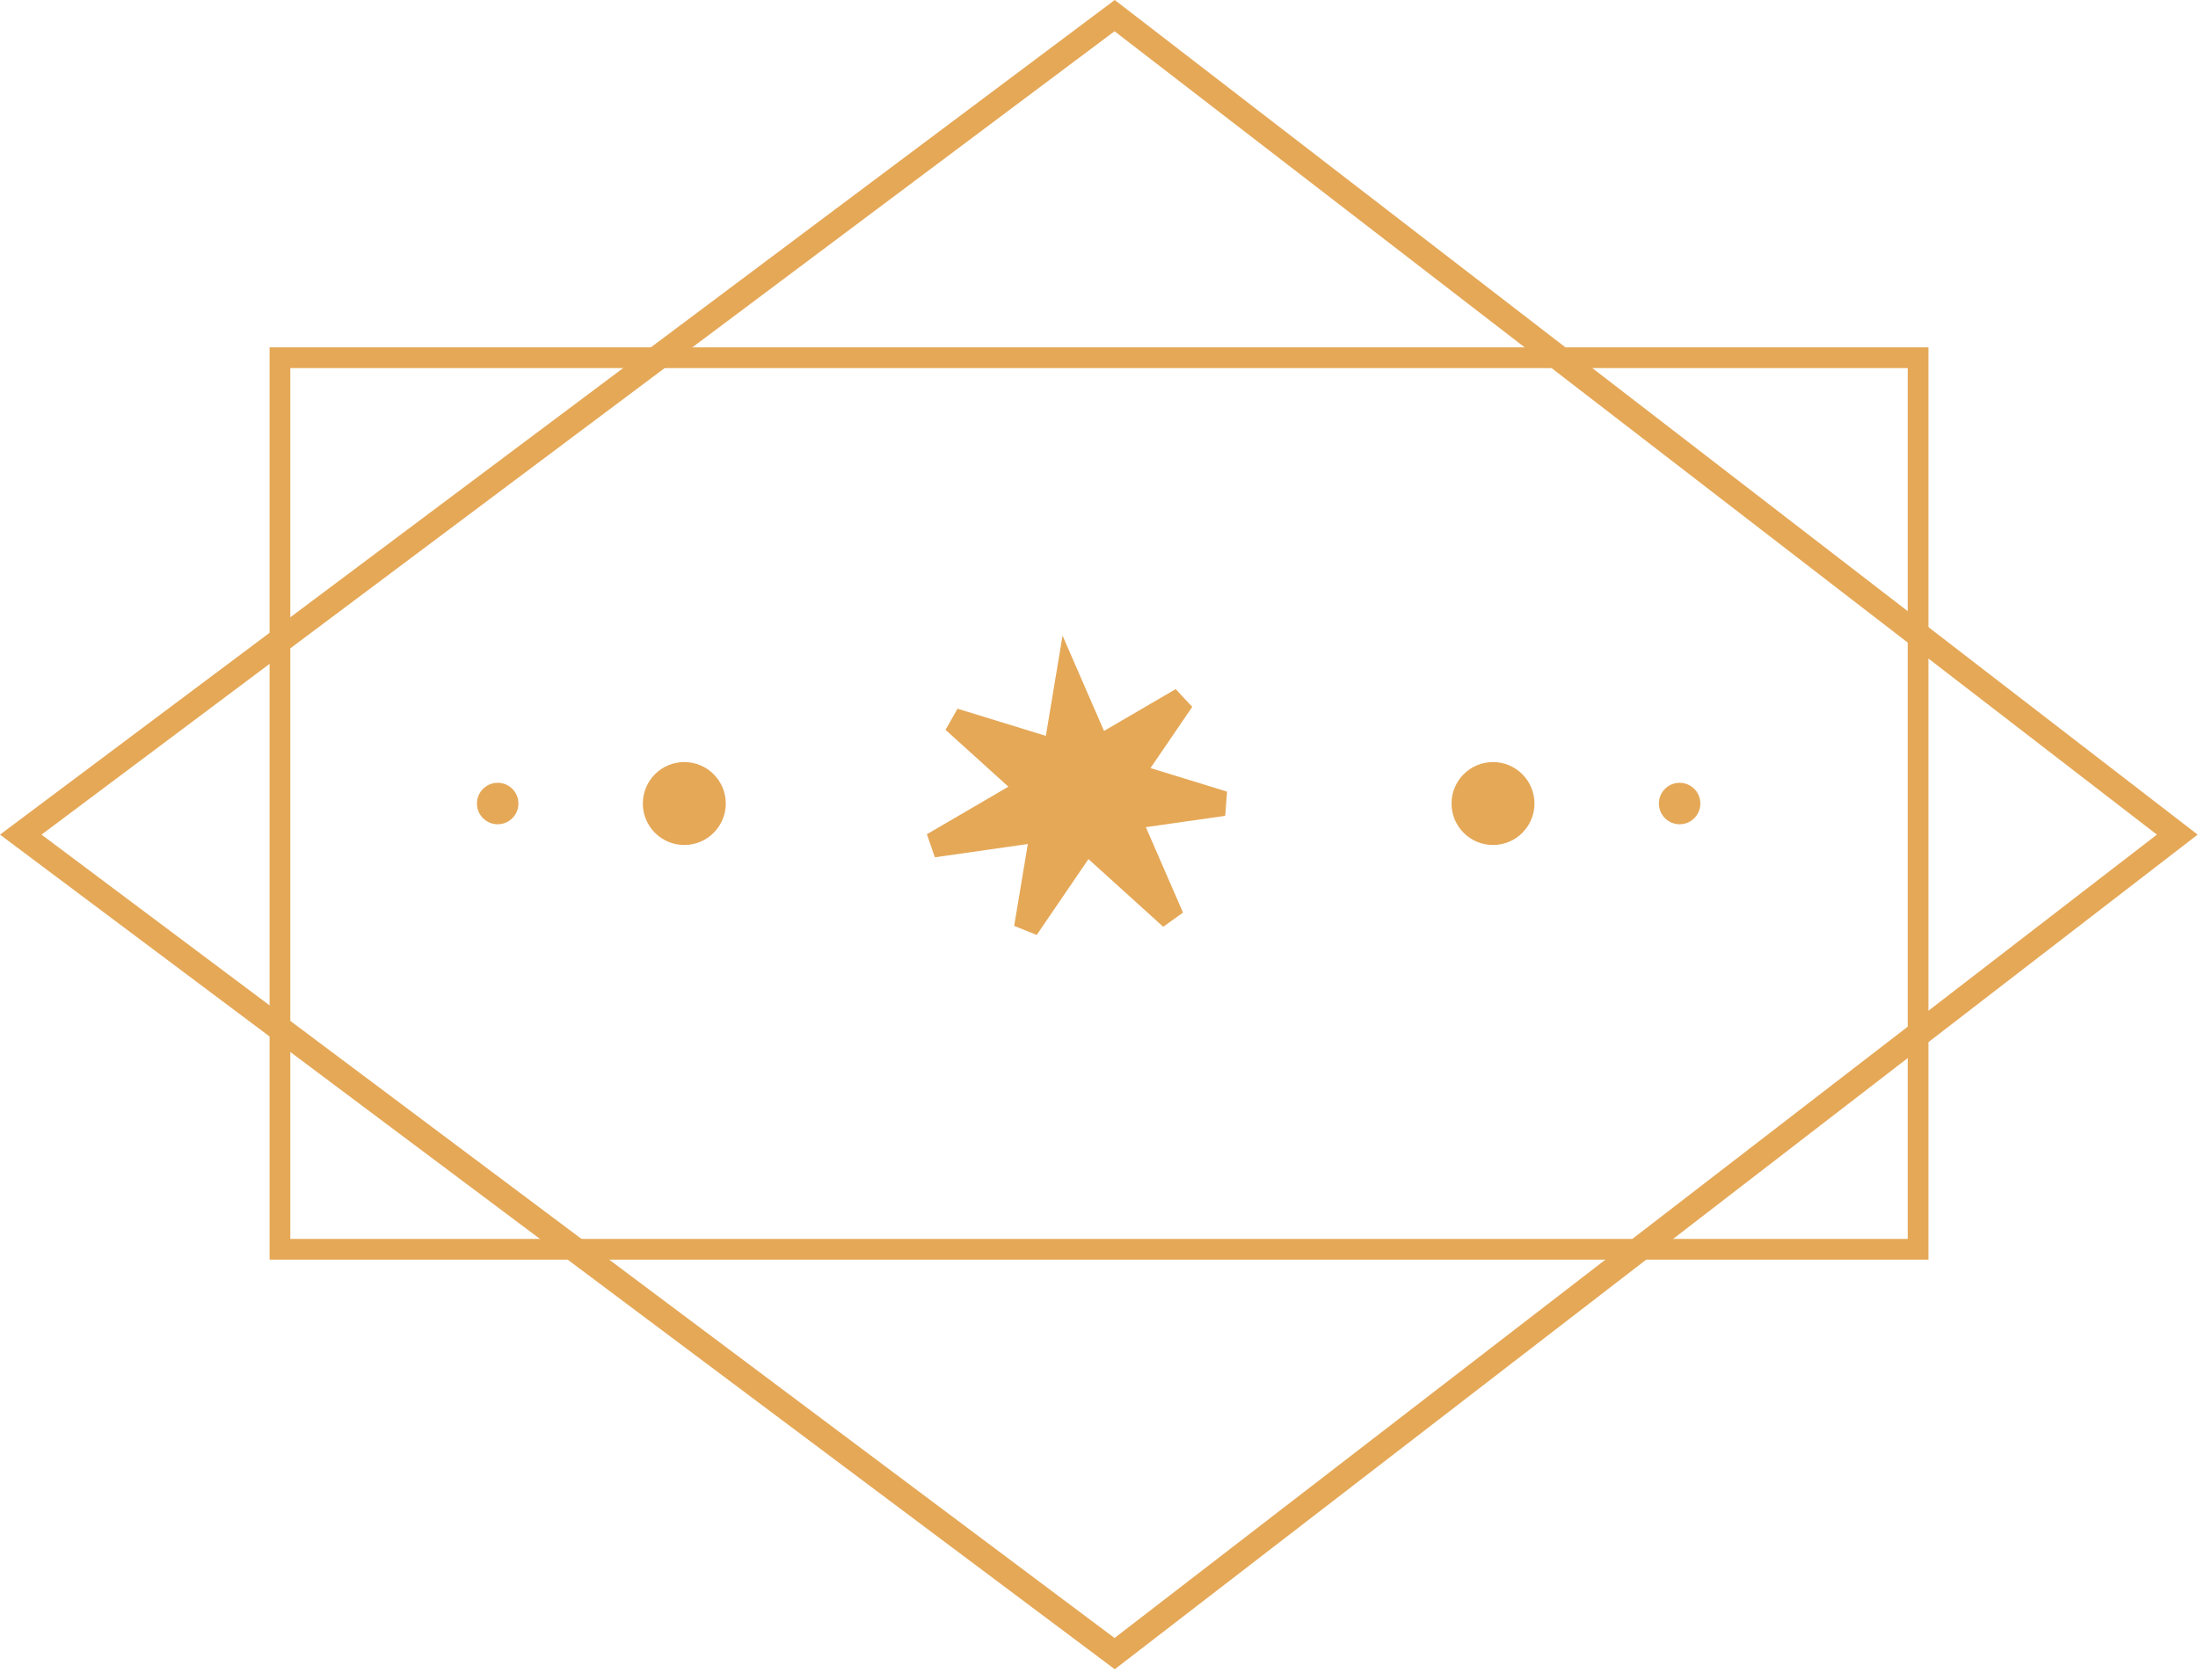
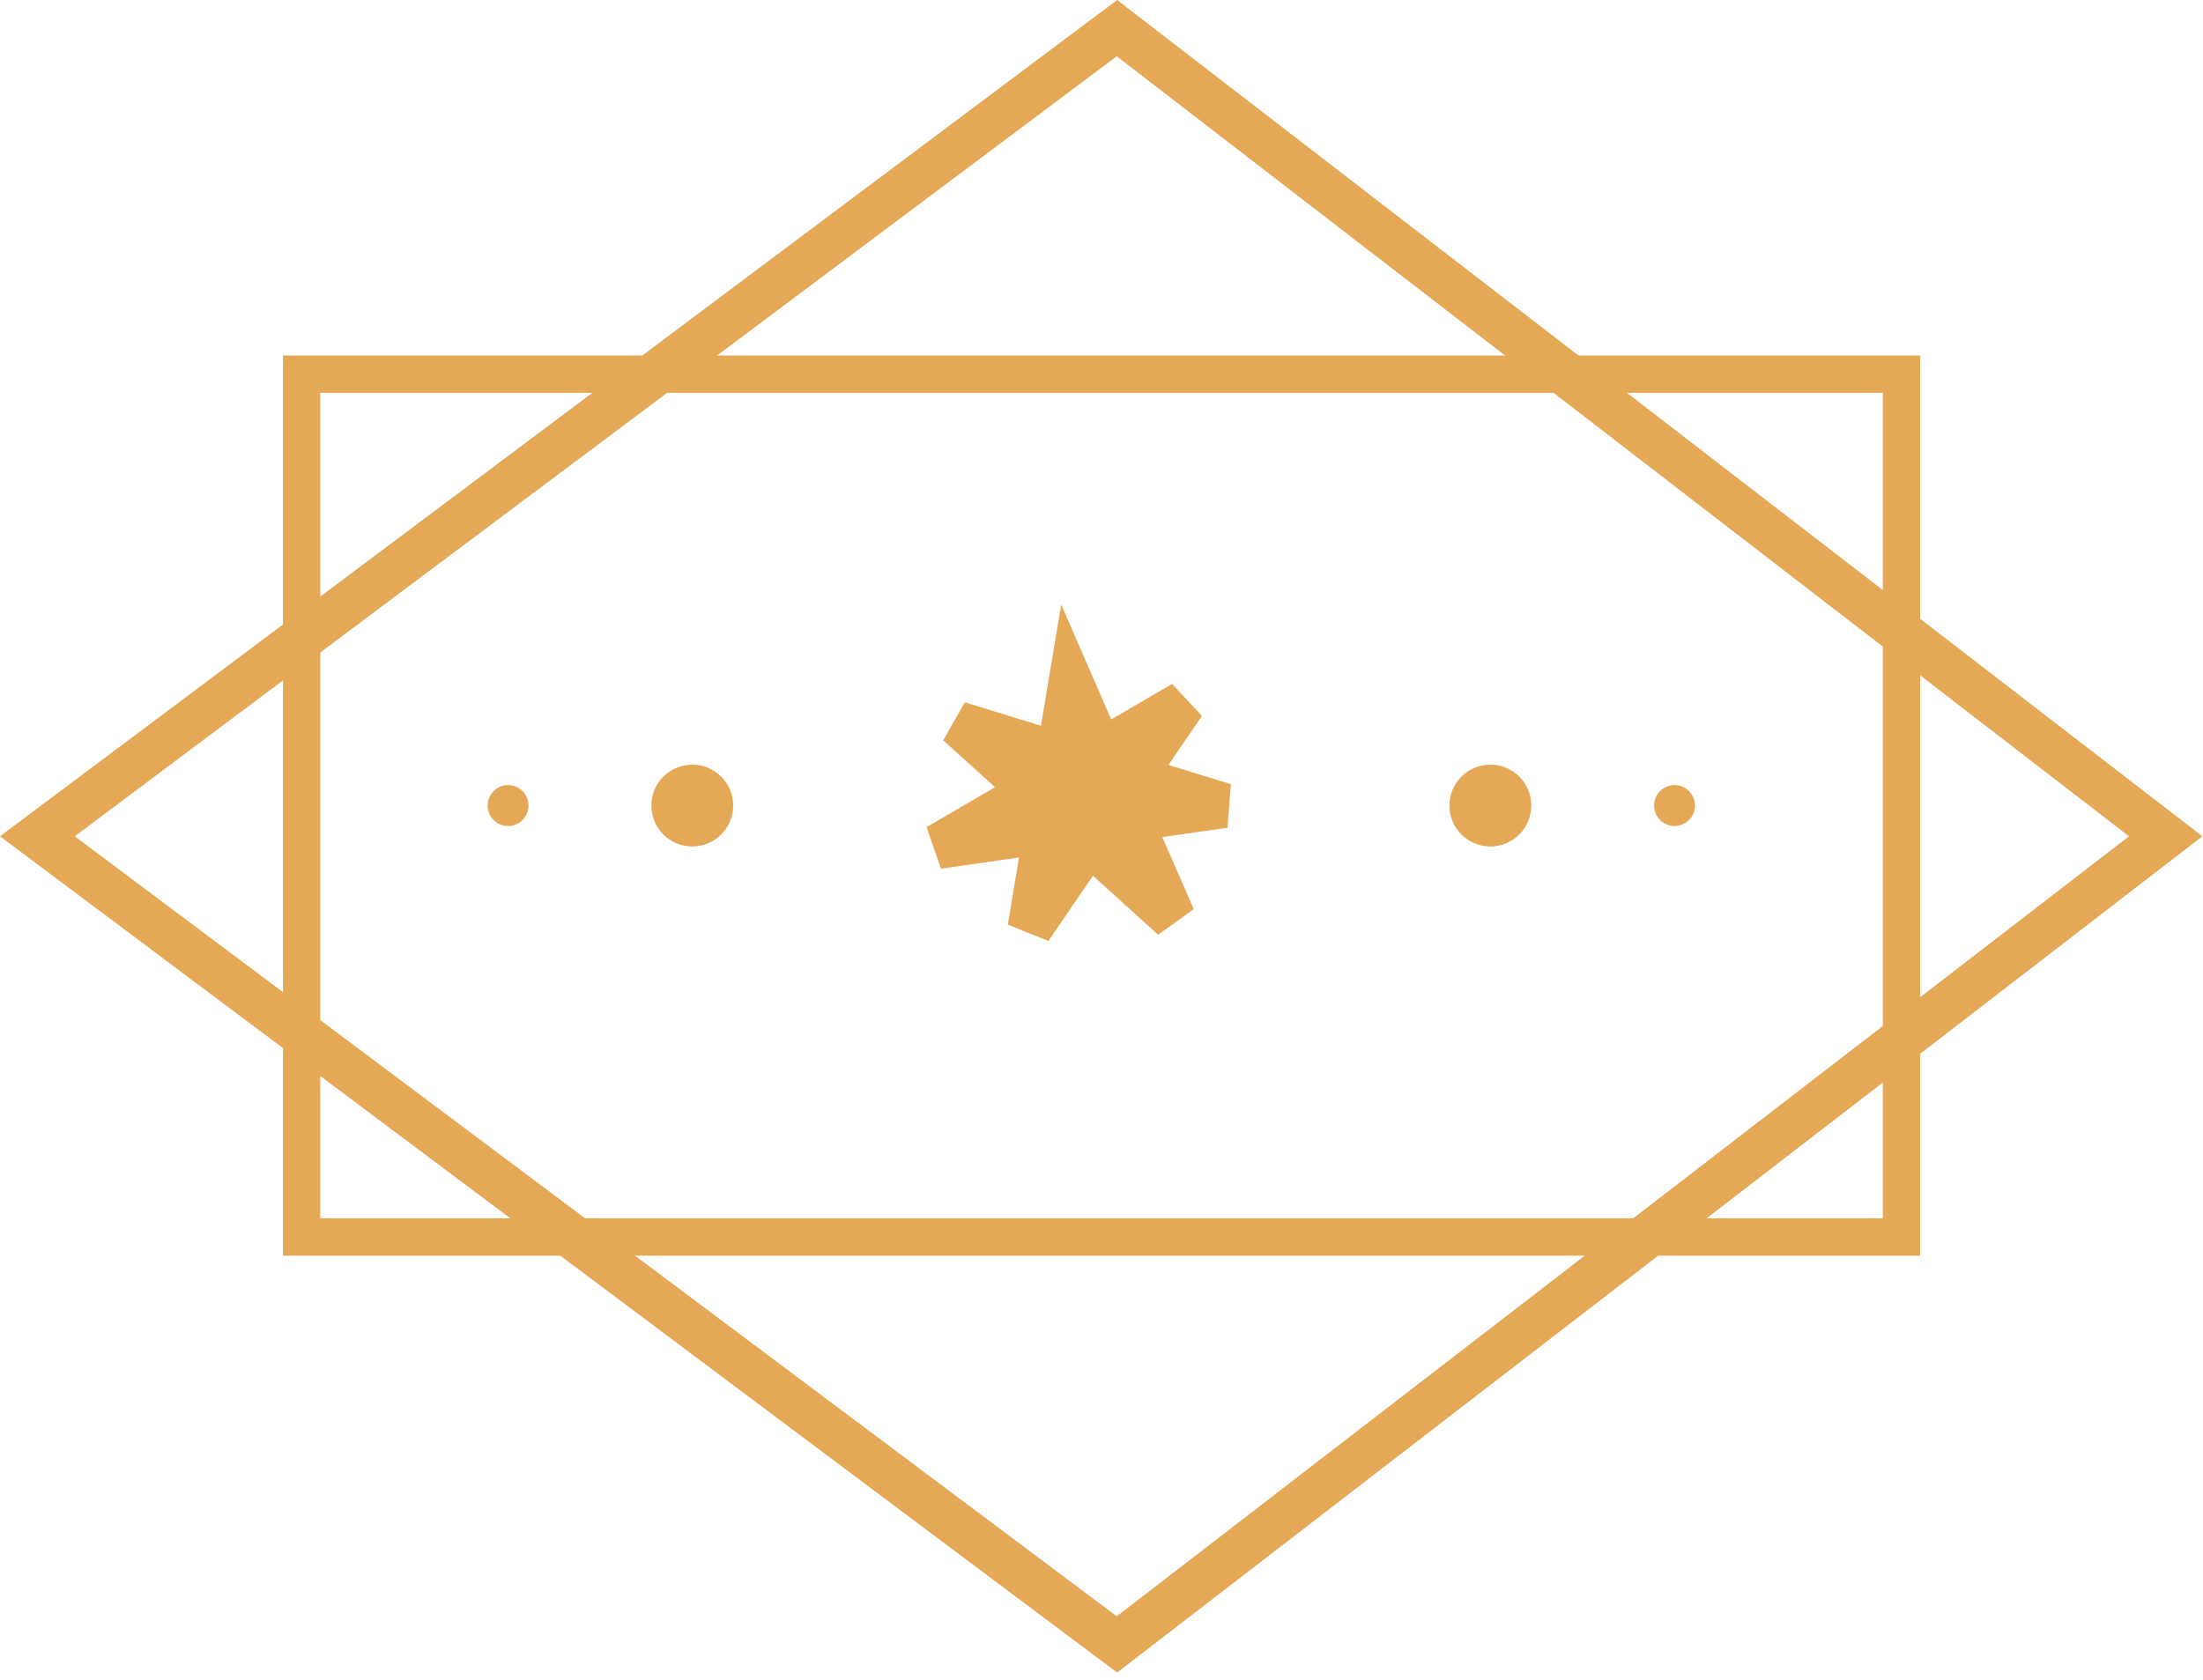
- <svg xmlns="http://www.w3.org/2000/svg" width="106" height="81" viewBox="0 0 106 81" fill="none">
-   <rect x="13.501" y="17.253" width="79" height="43" stroke="#E5A857" />
-   <path d="M105.001 40.254L53.755 0.754L1.001 40.254L53.755 79.754L105.001 40.254Z" stroke="#E5A857" stroke-width="1.2" stroke-linecap="round" />
-   <circle cx="33.001" cy="38.754" r="2" fill="#E5A857" />
-   <circle cx="72.001" cy="38.754" r="2" fill="#E5A857" />
-   <circle cx="81.001" cy="38.754" r="1" fill="#E5A857" />
-   <circle cx="24.001" cy="38.754" r="1" fill="#E5A857" />
-   <path d="M49.501 44.754L50.294 39.997L45.001 40.754L49.641 38.047L46.001 34.754L50.916 36.266L51.501 32.754L52.961 36.111L57.001 33.754L54.53 37.378L59.001 38.754L54.396 39.411L56.501 44.254L52.383 40.527L49.501 44.754Z" fill="#E5A857" stroke="#E5A857" stroke-width="1.2" />
+ <svg xmlns="http://www.w3.org/2000/svg" width="59" height="45" viewBox="0 0 59 45" fill="none">
+   <rect x="8.078" y="10.023" width="42.846" height="23.115" stroke="#E5A857" />
+   <path d="M58.001 22.403L29.914 0.754L1.001 22.403L29.914 44.052L58.001 22.403Z" stroke="#E5A857" stroke-width="1.2" stroke-linecap="round" />
+   <circle cx="18.54" cy="21.58" r="0.596" fill="#E5A857" stroke="#E5A857" />
+   <circle cx="39.914" cy="21.58" r="0.596" fill="#E5A857" stroke="#E5A857" />
+   <circle cx="44.847" cy="21.58" r="0.5" fill="#E5A857" stroke="#E5A857" stroke-width="0.096" />
+   <circle cx="13.607" cy="21.58" r="0.5" fill="#E5A857" stroke="#E5A857" stroke-width="0.096" />
+   <path d="M27.583 24.869L28.017 22.262L25.116 22.677L27.659 21.193L25.664 19.388L28.358 20.217L28.679 18.292L29.479 20.132L31.693 18.84L30.339 20.826L32.789 21.581L30.265 21.941L31.419 24.595L29.162 22.553L27.583 24.869Z" fill="#E5A857" stroke="#E5A857" stroke-width="1.2" />
</svg>
